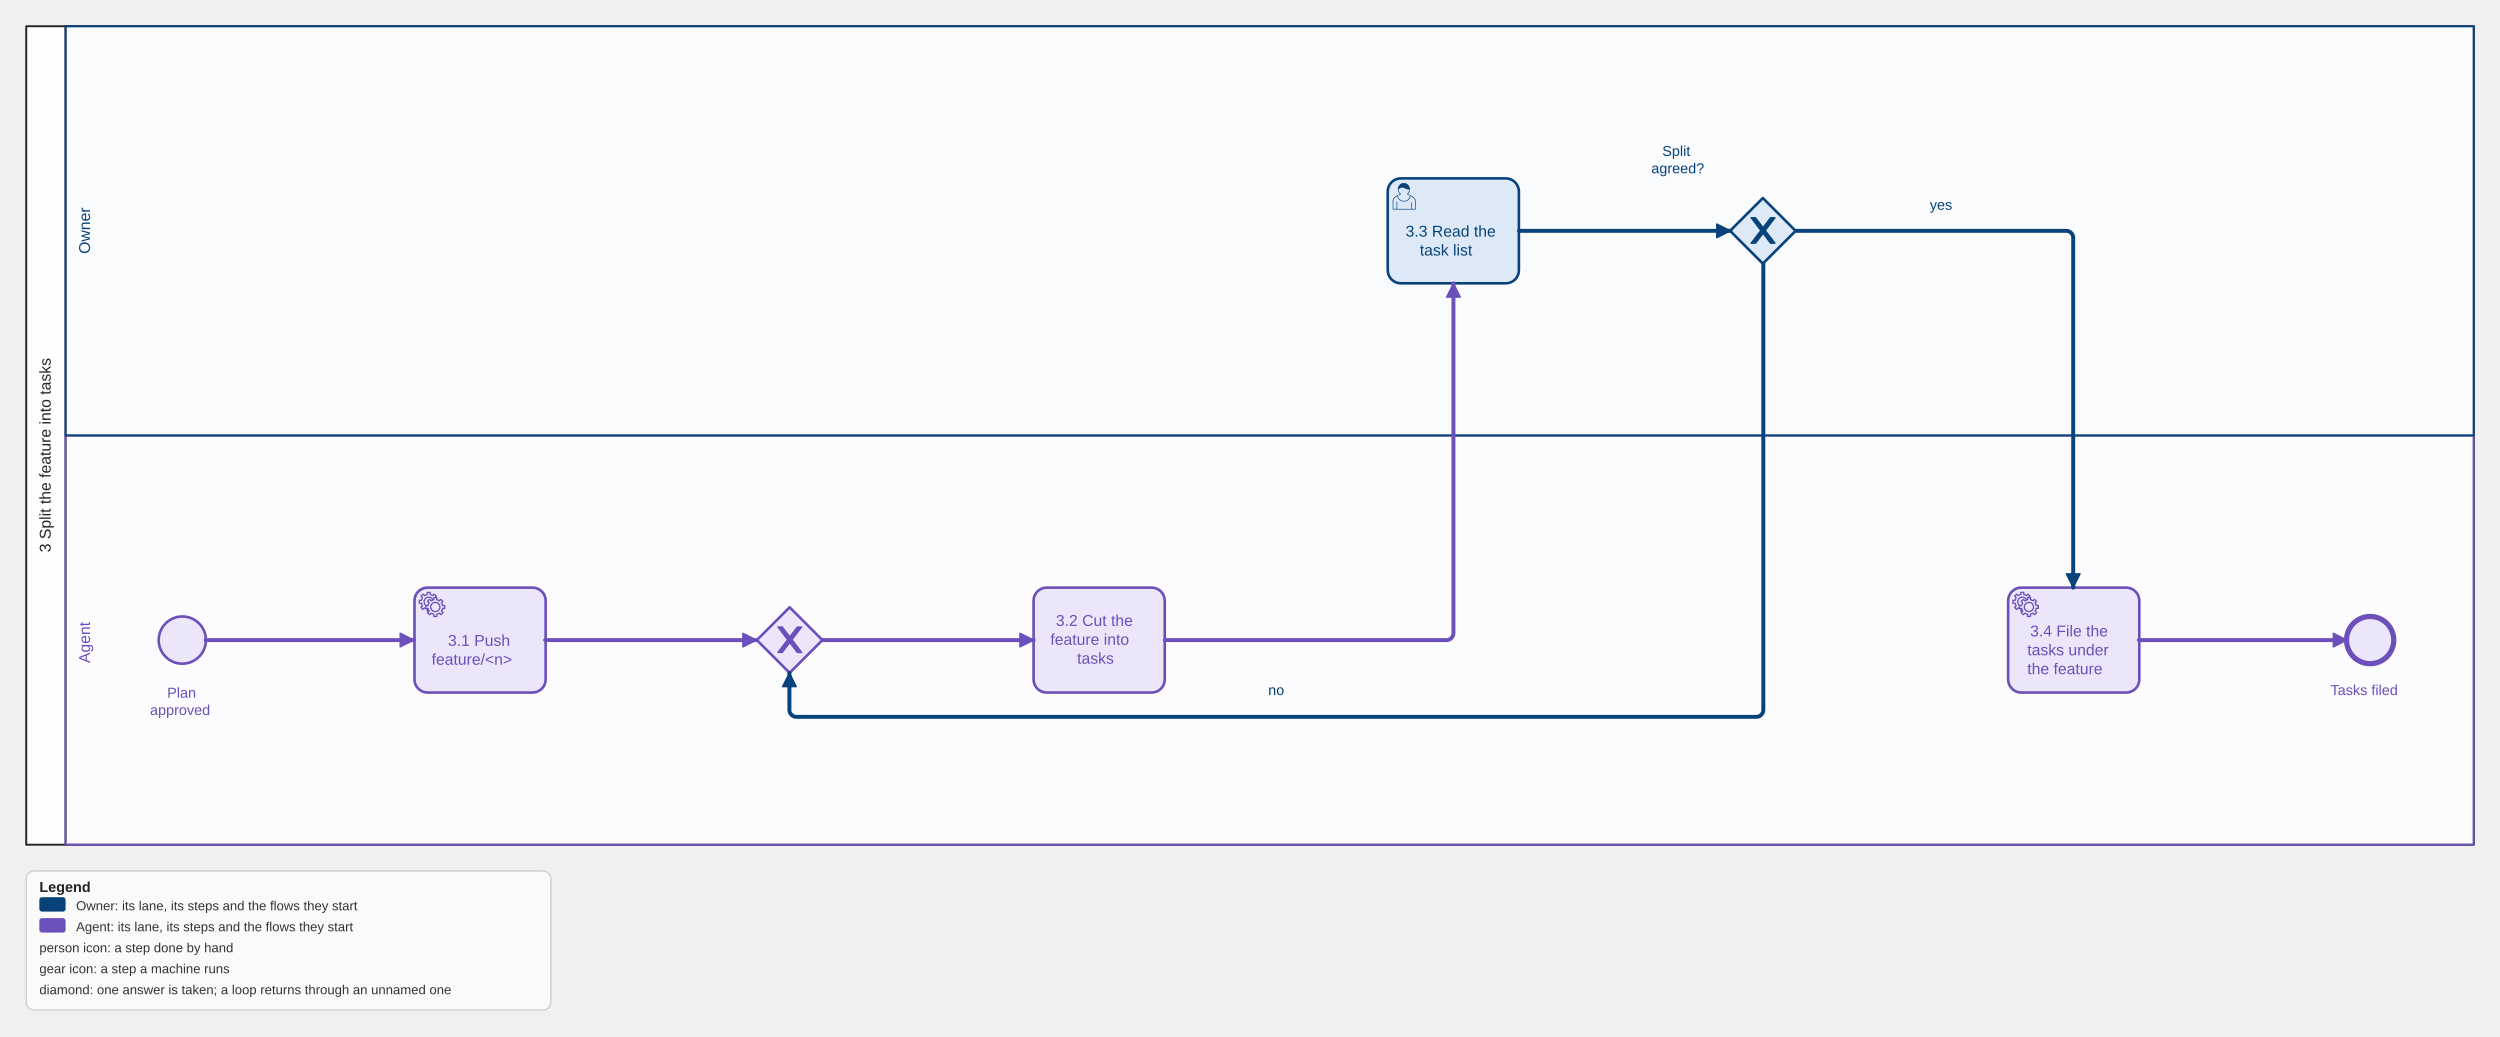
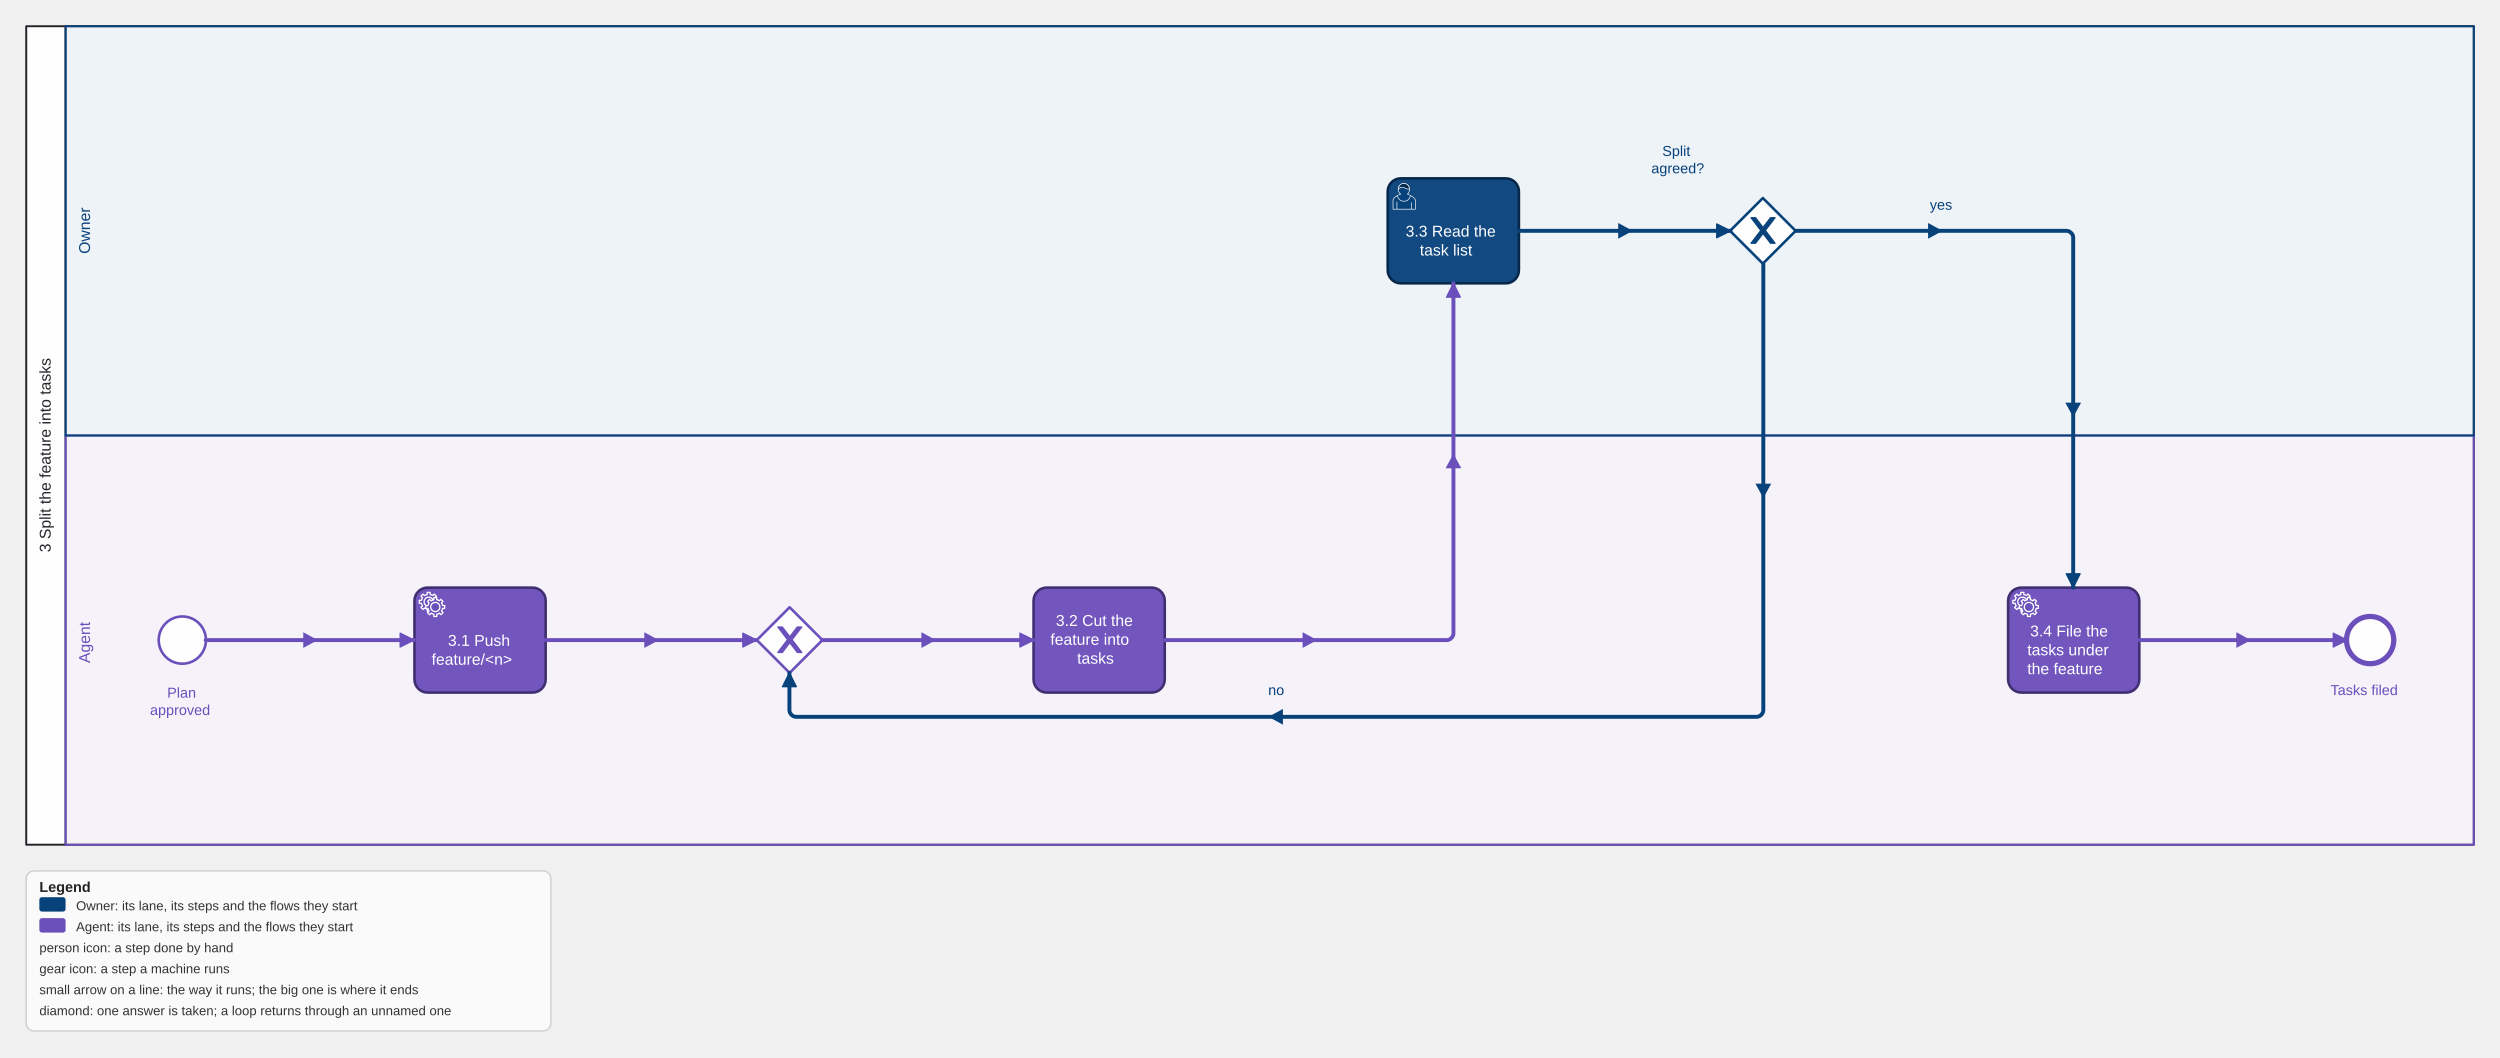
- <svg xmlns="http://www.w3.org/2000/svg" width="1906" height="790" viewBox="60 60 1906 790" version="1.1">
+ <svg xmlns="http://www.w3.org/2000/svg" width="1906" height="806" viewBox="60 60 1906 806" version="1.1">
  <g class="djs-group">
    <g class="djs-element djs-shape" data-element-id="split_pool" transform="translate(80,80)" style="display: block;">
      <g class="djs-visual">
        <rect x="0" y="0" width="1866" height="624" rx="0" ry="0" style="stroke-linecap: round; stroke-linejoin: round; stroke: rgb(34, 36, 42); stroke-width: 1.5px; fill: white; fill-opacity: 0.95;" />
        <path style="fill: none; stroke-linecap: round; stroke-linejoin: round; stroke: rgb(34, 36, 42); stroke-width: 1.5px;" d="M30,0L30,624" />
        <text style="font-family: Arial, sans-serif; font-size: 12px; font-weight: normal; fill: rgb(34, 36, 42);" lineHeight="1.2" class="djs-label" transform="translate(0,624) rotate(270,0,0) scale(1,1)">
          <tspan x="222.96" y="18.6">3 Split the feature into tasks</tspan>
        </text>
      </g>
      <rect style="fill: none; stroke-opacity: 0; stroke: white; stroke-width: 15px;" class="djs-hit djs-hit-all" x="0" y="0" width="1866" height="624" />
    </g>
    <g class="djs-children">
      <g class="djs-group">
        <g class="djs-element djs-shape" data-element-id="lane_1" transform="translate(110,392)" style="display: block;">
          <g class="djs-visual">
-             <rect x="0" y="0" width="1836" height="312" rx="0" ry="0" style="stroke-linecap: round; stroke-linejoin: round; stroke: rgb(107, 79, 187); stroke-width: 1.5px; fill: rgb(248, 246, 253); fill-opacity: 0.25;" />
+             <rect x="0" y="0" width="1836" height="312" rx="0" ry="0" style="stroke-linecap: round; stroke-linejoin: round; stroke: rgb(107, 79, 187); stroke-width: 1.5px; fill: rgb(220, 211, 242); fill-opacity: 0.25;" />
            <text style="font-family: Arial, sans-serif; font-size: 12px; font-weight: normal; fill: rgb(107, 79, 187);" lineHeight="1.2" class="djs-label" transform="translate(0,312) rotate(270,0,0) scale(1,1)">
              <tspan x="138.48" y="18.6">Agent</tspan>
            </text>
          </g>
          <rect style="fill: none; stroke-opacity: 0; stroke: white; stroke-width: 15px;" class="djs-hit djs-hit-all" x="0" y="0" width="1836" height="312" />
        </g>
      </g>
      <g class="djs-group">
        <g class="djs-element djs-shape" data-element-id="lane_0" transform="translate(110,80)" style="display: block;">
          <g class="djs-visual">
-             <rect x="0" y="0" width="1836" height="312" rx="0" ry="0" style="stroke-linecap: round; stroke-linejoin: round; stroke: rgb(8, 66, 123); stroke-width: 1.5px; fill: rgb(243, 247, 252); fill-opacity: 0.25;" />
+             <rect x="0" y="0" width="1836" height="312" rx="0" ry="0" style="stroke-linecap: round; stroke-linejoin: round; stroke: rgb(8, 66, 123); stroke-width: 1.5px; fill: rgb(195, 212, 231); fill-opacity: 0.25;" />
            <text style="font-family: Arial, sans-serif; font-size: 12px; font-weight: normal; fill: rgb(8, 66, 123);" lineHeight="1.2" class="djs-label" transform="translate(0,312) rotate(270,0,0) scale(1,1)">
              <tspan x="138.48" y="18.6">Owner</tspan>
            </text>
          </g>
          <rect style="fill: none; stroke-opacity: 0; stroke: white; stroke-width: 15px;" class="djs-hit djs-hit-all" x="0" y="0" width="1836" height="312" />
        </g>
      </g>
      <g class="djs-group">
        <g class="djs-element djs-shape" data-element-id="approved" transform="translate(181,530)" style="display: block;">
          <g class="djs-visual">
-             <circle cx="18" cy="18" r="18" style="stroke-linecap: round; stroke-linejoin: round; stroke: rgb(107, 79, 187); stroke-width: 2px; fill: rgb(235, 229, 250); fill-opacity: 0.95;" />
+             <circle cx="18" cy="18" r="18" style="stroke-linecap: round; stroke-linejoin: round; stroke: rgb(107, 79, 187); stroke-width: 2px; fill: rgb(255, 255, 255); fill-opacity: 0.95;" />
          </g>
          <rect style="fill: none; stroke-opacity: 0; stroke: white; stroke-width: 15px;" class="djs-hit djs-hit-all" x="0" y="0" width="36" height="36" />
        </g>
      </g>
      <g class="djs-group">
        <g class="djs-element djs-shape" data-element-id="approved_label" transform="translate(169,582)" style="display: block;">
          <g class="djs-visual">
            <text style="font-family: Arial, sans-serif; font-size: 11px; font-weight: normal; fill: rgb(107, 79, 187);" lineHeight="1.2" class="djs-label">
              <tspan x="18.45" y="9.9">Plan </tspan>
              <tspan x="5.36" y="23.1">approved</tspan>
            </text>
          </g>
          <rect style="fill: none; stroke-opacity: 0; stroke: white; stroke-width: 15px;" class="djs-hit djs-hit-all" x="0" y="0" width="60" height="27" />
        </g>
      </g>
      <g class="djs-group">
        <g class="djs-element djs-shape" data-element-id="push" transform="translate(376,508)" style="display: block;">
          <g class="djs-visual">
-             <rect x="0" y="0" width="100" height="80" rx="10" ry="10" style="stroke-linecap: round; stroke-linejoin: round; stroke: rgb(107, 79, 187); stroke-width: 2px; fill: rgb(235, 229, 250); fill-opacity: 0.95;" />
-             <text style="font-family: Arial, sans-serif; font-size: 12px; font-weight: normal; fill: rgb(107, 79, 187);" lineHeight="1.2" class="djs-label" transform="translate(0, 8)">
+             <rect x="0" y="0" width="100" height="80" rx="10" ry="10" style="stroke-linecap: round; stroke-linejoin: round; stroke: rgb(64, 47, 112); stroke-width: 2px; fill: rgb(107, 79, 187); fill-opacity: 0.95;" />
+             <text style="font-family: Arial, sans-serif; font-size: 12px; font-weight: normal; fill: rgb(255, 255, 255);" lineHeight="1.2" class="djs-label" transform="translate(0, 8)">
              <tspan x="25.52" y="36.4">3.1 Push </tspan>
              <tspan x="13.04" y="50.8">feature/&lt;n&gt;</tspan>
            </text>
-             <circle cx="5" cy="5" r="5" style="stroke-linecap: round; stroke-linejoin: round; stroke: none; stroke-width: 2px; fill: rgb(235, 229, 250);" transform="translate(6, 6)" />
-             <path style="fill: rgb(235, 229, 250); stroke-linecap: round; stroke-linejoin: round; stroke: rgb(107, 79, 187); stroke-width: 1px;" d="m 12,18 v -1.713 c 0.352,-0.07 0.704,-0.178 1.048,-0.321 0.344,-0.145 0.666,-0.321 0.966,-0.521 l 1.194,1.18 1.567,-1.577 -1.195,-1.18 c 0.403,-0.614 0.683,-1.299 0.825,-2.018 l 1.622,-0.01 v -2.22 l -1.637,0.01 c -0.073,-0.352 -0.178,-0.7 -0.324,-1.044 -0.145,-0.344 -0.321,-0.664 -0.523,-0.962 l 1.131,-1.136 -1.583,-1.563 -1.13,1.136 c -0.614,-0.401 -1.303,-0.681 -2.023,-0.822 l 0.009,-1.619 h -2.241 l 0.004,1.631 c -0.354,0.074 -0.705,0.18 -1.05,0.324 -0.344,0.144 -0.665,0.321 -0.964,0.52 l -1.17,-1.158 -1.567,1.579 1.168,1.157 c -0.403,0.613 -0.683,1.298 -0.825,2.017 l -1.659,0.003 v 2.222 l 1.672,-0.006 c 0.073,0.351 0.18,0.702 0.324,1.045 0.145,0.344 0.321,0.664 0.523,0.961 l -1.199,1.197 1.584,1.56 1.196,-1.193 c 0.614,0.403 1.303,0.682 2.023,0.823 l 7.19e-4,1.699 h 2.227 z m 0.221,-3.996 c -1.789,0.75 -3.858,-0.093 -4.61,-1.874 -0.752,-1.783 0.091,-3.846 1.88,-4.596 1.788,-0.749 3.857,0.093 4.609,1.874 0.752,1.782 -0.091,3.846 -1.88,4.596 z" />
-             <circle cx="5" cy="5" r="5" style="stroke-linecap: round; stroke-linejoin: round; stroke: none; stroke-width: 2px; fill: rgb(235, 229, 250);" transform="translate(11, 10)" />
-             <path style="fill: rgb(235, 229, 250); stroke-linecap: round; stroke-linejoin: round; stroke: rgb(107, 79, 187); stroke-width: 1px;" d="m 17,22 v -1.713 c 0.352,-0.07 0.704,-0.178 1.048,-0.321 0.344,-0.145 0.666,-0.321 0.966,-0.521 l 1.194,1.18 1.567,-1.577 -1.195,-1.18 c 0.403,-0.614 0.683,-1.299 0.825,-2.018 l 1.622,-0.01 v -2.22 l -1.637,0.01 c -0.073,-0.352 -0.178,-0.7 -0.324,-1.044 -0.145,-0.344 -0.321,-0.664 -0.523,-0.962 l 1.131,-1.136 -1.583,-1.563 -1.13,1.136 c -0.614,-0.401 -1.303,-0.681 -2.023,-0.822 l 0.009,-1.619 h -2.241 l 0.004,1.631 c -0.354,0.074 -0.705,0.18 -1.05,0.324 -0.344,0.144 -0.665,0.321 -0.964,0.52 l -1.17,-1.158 -1.567,1.579 1.168,1.157 c -0.403,0.613 -0.683,1.298 -0.825,2.017 l -1.659,0.003 v 2.222 l 1.672,-0.006 c 0.073,0.351 0.18,0.702 0.324,1.045 0.145,0.344 0.321,0.664 0.523,0.961 l -1.199,1.197 1.584,1.56 1.196,-1.193 c 0.614,0.403 1.303,0.682 2.023,0.823 l 7.19e-4,1.699 h 2.227 z m 0.221,-3.996 c -1.789,0.75 -3.858,-0.093 -4.61,-1.874 -0.752,-1.783 0.091,-3.846 1.88,-4.596 1.788,-0.749 3.857,0.093 4.609,1.874 0.752,1.782 -0.091,3.846 -1.88,4.596 z" />
+             <circle cx="5" cy="5" r="5" style="stroke-linecap: round; stroke-linejoin: round; stroke: none; stroke-width: 2px; fill: rgb(107, 79, 187);" transform="translate(6, 6)" />
+             <path style="fill: rgb(107, 79, 187); stroke-linecap: round; stroke-linejoin: round; stroke: rgb(255, 255, 255); stroke-width: 1px;" d="m 12,18 v -1.713 c 0.352,-0.07 0.704,-0.178 1.048,-0.321 0.344,-0.145 0.666,-0.321 0.966,-0.521 l 1.194,1.18 1.567,-1.577 -1.195,-1.18 c 0.403,-0.614 0.683,-1.299 0.825,-2.018 l 1.622,-0.01 v -2.22 l -1.637,0.01 c -0.073,-0.352 -0.178,-0.7 -0.324,-1.044 -0.145,-0.344 -0.321,-0.664 -0.523,-0.962 l 1.131,-1.136 -1.583,-1.563 -1.13,1.136 c -0.614,-0.401 -1.303,-0.681 -2.023,-0.822 l 0.009,-1.619 h -2.241 l 0.004,1.631 c -0.354,0.074 -0.705,0.18 -1.05,0.324 -0.344,0.144 -0.665,0.321 -0.964,0.52 l -1.17,-1.158 -1.567,1.579 1.168,1.157 c -0.403,0.613 -0.683,1.298 -0.825,2.017 l -1.659,0.003 v 2.222 l 1.672,-0.006 c 0.073,0.351 0.18,0.702 0.324,1.045 0.145,0.344 0.321,0.664 0.523,0.961 l -1.199,1.197 1.584,1.56 1.196,-1.193 c 0.614,0.403 1.303,0.682 2.023,0.823 l 7.19e-4,1.699 h 2.227 z m 0.221,-3.996 c -1.789,0.75 -3.858,-0.093 -4.61,-1.874 -0.752,-1.783 0.091,-3.846 1.88,-4.596 1.788,-0.749 3.857,0.093 4.609,1.874 0.752,1.782 -0.091,3.846 -1.88,4.596 z" />
+             <circle cx="5" cy="5" r="5" style="stroke-linecap: round; stroke-linejoin: round; stroke: none; stroke-width: 2px; fill: rgb(107, 79, 187);" transform="translate(11, 10)" />
+             <path style="fill: rgb(107, 79, 187); stroke-linecap: round; stroke-linejoin: round; stroke: rgb(255, 255, 255); stroke-width: 1px;" d="m 17,22 v -1.713 c 0.352,-0.07 0.704,-0.178 1.048,-0.321 0.344,-0.145 0.666,-0.321 0.966,-0.521 l 1.194,1.18 1.567,-1.577 -1.195,-1.18 c 0.403,-0.614 0.683,-1.299 0.825,-2.018 l 1.622,-0.01 v -2.22 l -1.637,0.01 c -0.073,-0.352 -0.178,-0.7 -0.324,-1.044 -0.145,-0.344 -0.321,-0.664 -0.523,-0.962 l 1.131,-1.136 -1.583,-1.563 -1.13,1.136 c -0.614,-0.401 -1.303,-0.681 -2.023,-0.822 l 0.009,-1.619 h -2.241 l 0.004,1.631 c -0.354,0.074 -0.705,0.18 -1.05,0.324 -0.344,0.144 -0.665,0.321 -0.964,0.52 l -1.17,-1.158 -1.567,1.579 1.168,1.157 c -0.403,0.613 -0.683,1.298 -0.825,2.017 l -1.659,0.003 v 2.222 l 1.672,-0.006 c 0.073,0.351 0.18,0.702 0.324,1.045 0.145,0.344 0.321,0.664 0.523,0.961 l -1.199,1.197 1.584,1.56 1.196,-1.193 c 0.614,0.403 1.303,0.682 2.023,0.823 l 7.19e-4,1.699 h 2.227 z m 0.221,-3.996 c -1.789,0.75 -3.858,-0.093 -4.61,-1.874 -0.752,-1.783 0.091,-3.846 1.88,-4.596 1.788,-0.749 3.857,0.093 4.609,1.874 0.752,1.782 -0.091,3.846 -1.88,4.596 z" />
          </g>
          <rect style="fill: none; stroke-opacity: 0; stroke: white; stroke-width: 15px;" class="djs-hit djs-hit-all" x="0" y="0" width="100" height="80" />
        </g>
      </g>
      <g class="djs-group">
        <g class="djs-element djs-shape" data-element-id="cutJoin" transform="translate(637,523)" style="display: block;">
          <g class="djs-visual">
-             <polygon style="stroke-linecap: round; stroke-linejoin: round; stroke: rgb(107, 79, 187); stroke-width: 2px; fill: rgb(235, 229, 250); fill-opacity: 0.95;" points="25,0 50,25 25,50 0,25" />
+             <polygon style="stroke-linecap: round; stroke-linejoin: round; stroke: rgb(107, 79, 187); stroke-width: 2px; fill: rgb(255, 255, 255); fill-opacity: 0.95;" points="25,0 50,25 25,50 0,25" />
            <path style="fill: rgb(107, 79, 187); stroke-linecap: round; stroke-linejoin: round; stroke: rgb(107, 79, 187); stroke-width: 1px;" d="m 16,15 7.429,9.714 -7.429,9.714 3.429,0 5.714,-7.464 5.714,7.464 3.429,0 -7.429,-9.714 7.429,-9.714 -3.429,0 -5.714,7.464 -5.714,-7.464 -3.429,0 z" />
          </g>
          <rect style="fill: none; stroke-opacity: 0; stroke: white; stroke-width: 15px;" class="djs-hit djs-hit-all" x="0" y="0" width="50" height="50" />
        </g>
      </g>
      <g class="djs-group">
        <g class="djs-element djs-shape" data-element-id="cut" transform="translate(848,508)" style="display: block;">
          <g class="djs-visual">
-             <rect x="0" y="0" width="100" height="80" rx="10" ry="10" style="stroke-linecap: round; stroke-linejoin: round; stroke: rgb(107, 79, 187); stroke-width: 2px; fill: rgb(235, 229, 250); fill-opacity: 0.95;" />
-             <text style="font-family: Arial, sans-serif; font-size: 12px; font-weight: normal; fill: rgb(107, 79, 187);" lineHeight="1.2" class="djs-label">
+             <rect x="0" y="0" width="100" height="80" rx="10" ry="10" style="stroke-linecap: round; stroke-linejoin: round; stroke: rgb(64, 47, 112); stroke-width: 2px; fill: rgb(107, 79, 187); fill-opacity: 0.95;" />
+             <text style="font-family: Arial, sans-serif; font-size: 12px; font-weight: normal; fill: rgb(255, 255, 255);" lineHeight="1.2" class="djs-label">
              <tspan x="17" y="29.2">3.2 Cut the </tspan>
              <tspan x="12.8" y="43.6">feature into </tspan>
              <tspan x="33.2" y="58">tasks</tspan>
            </text>
          </g>
          <rect style="fill: none; stroke-opacity: 0; stroke: white; stroke-width: 15px;" class="djs-hit djs-hit-all" x="0" y="0" width="100" height="80" />
        </g>
      </g>
      <g class="djs-group">
        <g class="djs-element djs-shape" data-element-id="read" transform="translate(1118,196)" style="display: block;">
          <g class="djs-visual">
-             <rect x="0" y="0" width="100" height="80" rx="10" ry="10" style="stroke-linecap: round; stroke-linejoin: round; stroke: rgb(8, 66, 123); stroke-width: 2px; fill: rgb(220, 232, 246); fill-opacity: 0.95;" />
-             <text style="font-family: Arial, sans-serif; font-size: 12px; font-weight: normal; fill: rgb(8, 66, 123);" lineHeight="1.2" class="djs-label" transform="translate(0, 8)">
+             <rect x="0" y="0" width="100" height="80" rx="10" ry="10" style="stroke-linecap: round; stroke-linejoin: round; stroke: rgb(5, 40, 74); stroke-width: 2px; fill: rgb(8, 66, 123); fill-opacity: 0.95;" />
+             <text style="font-family: Arial, sans-serif; font-size: 12px; font-weight: normal; fill: rgb(255, 255, 255);" lineHeight="1.2" class="djs-label" transform="translate(0, 8)">
              <tspan x="13.64" y="36.4">3.3 Read the </tspan>
              <tspan x="24.44" y="50.8">task list</tspan>
            </text>
-             <path style="fill: rgb(220, 232, 246); stroke-linecap: round; stroke-linejoin: round; stroke: rgb(8, 66, 123); stroke-width: 0.5px;" d="m 15,12 c 0.909,-0.845 1.594,-2.049 1.594,-3.385 0,-2.554 -1.805,-4.622 -4.357,-4.622 -2.552,0 -4.288,2.068 -4.288,4.622 0,1.348 0.974,2.562 1.896,3.405 -0.529,0.187 -5.669,2.097 -5.794,4.756 v 6.718 h 17 v -6.718 c 0,-2.298 -5.528,-4.595 -6.051,-4.776 zm -8,6 l 0,5.5 m 11,0 l 0,-5" />
-             <path style="fill: rgb(220, 232, 246); stroke-linecap: round; stroke-linejoin: round; stroke: rgb(8, 66, 123); stroke-width: 0.5px;" d="m 15,12 m 2.162,1.009 c 0,2.447 -2.158,4.431 -4.821,4.431 -2.665,0 -4.822,-1.981 -4.822,-4.431 " />
-             <path style="fill: rgb(8, 66, 123); stroke-linecap: round; stroke-linejoin: round; stroke: rgb(8, 66, 123); stroke-width: 0.5px;" d="m 15,12 m -6.9,-3.80 c 0,0 2.251,-2.358 4.274,-1.177 2.024,1.181 4.221,1.537 4.124,0.965 -0.098,-0.57 -0.117,-3.791 -4.191,-4.136 -3.575,0.001 -4.208,3.367 -4.207,4.348 z" />
+             <path style="fill: rgb(8, 66, 123); stroke-linecap: round; stroke-linejoin: round; stroke: rgb(255, 255, 255); stroke-width: 0.5px;" d="m 15,12 c 0.909,-0.845 1.594,-2.049 1.594,-3.385 0,-2.554 -1.805,-4.622 -4.357,-4.622 -2.552,0 -4.288,2.068 -4.288,4.622 0,1.348 0.974,2.562 1.896,3.405 -0.529,0.187 -5.669,2.097 -5.794,4.756 v 6.718 h 17 v -6.718 c 0,-2.298 -5.528,-4.595 -6.051,-4.776 zm -8,6 l 0,5.5 m 11,0 l 0,-5" />
+             <path style="fill: rgb(8, 66, 123); stroke-linecap: round; stroke-linejoin: round; stroke: rgb(255, 255, 255); stroke-width: 0.5px;" d="m 15,12 m 2.162,1.009 c 0,2.447 -2.158,4.431 -4.821,4.431 -2.665,0 -4.822,-1.981 -4.822,-4.431 " />
+             <path style="fill: rgb(5, 40, 74); stroke-linecap: round; stroke-linejoin: round; stroke: rgb(255, 255, 255); stroke-width: 0.5px;" d="m 15,12 m -6.9,-3.80 c 0,0 2.251,-2.358 4.274,-1.177 2.024,1.181 4.221,1.537 4.124,0.965 -0.098,-0.57 -0.117,-3.791 -4.191,-4.136 -3.575,0.001 -4.208,3.367 -4.207,4.348 z" />
          </g>
          <rect style="fill: none; stroke-opacity: 0; stroke: white; stroke-width: 15px;" class="djs-hit djs-hit-all" x="0" y="0" width="100" height="80" />
        </g>
      </g>
      <g class="djs-group">
        <g class="djs-element djs-shape" data-element-id="agreed" transform="translate(1379,211)" style="display: block;">
          <g class="djs-visual">
-             <polygon style="stroke-linecap: round; stroke-linejoin: round; stroke: rgb(8, 66, 123); stroke-width: 2px; fill: rgb(220, 232, 246); fill-opacity: 0.95;" points="25,0 50,25 25,50 0,25" />
+             <polygon style="stroke-linecap: round; stroke-linejoin: round; stroke: rgb(8, 66, 123); stroke-width: 2px; fill: rgb(255, 255, 255); fill-opacity: 0.95;" points="25,0 50,25 25,50 0,25" />
            <path style="fill: rgb(8, 66, 123); stroke-linecap: round; stroke-linejoin: round; stroke: rgb(8, 66, 123); stroke-width: 1px;" d="m 16,15 7.429,9.714 -7.429,9.714 3.429,0 5.714,-7.464 5.714,7.464 3.429,0 -7.429,-9.714 7.429,-9.714 -3.429,0 -5.714,7.464 -5.714,-7.464 -3.429,0 z" />
          </g>
          <rect style="fill: none; stroke-opacity: 0; stroke: white; stroke-width: 15px;" class="djs-hit djs-hit-all" x="0" y="0" width="50" height="50" />
        </g>
      </g>
      <g class="djs-group">
        <g class="djs-element djs-shape" data-element-id="agreed_label" transform="translate(1314,169)" style="display: block;">
          <g class="djs-visual">
            <text style="font-family: Arial, sans-serif; font-size: 11px; font-weight: normal; fill: rgb(8, 66, 123);" lineHeight="1.2" class="djs-label">
              <tspan x="13.3" y="9.9">Split </tspan>
              <tspan x="4.94" y="23.1">agreed?</tspan>
            </text>
          </g>
          <rect style="fill: none; stroke-opacity: 0; stroke: white; stroke-width: 15px;" class="djs-hit djs-hit-all" x="0" y="0" width="53" height="27" />
        </g>
      </g>
      <g class="djs-group">
        <g class="djs-element djs-shape" data-element-id="file" transform="translate(1591,508)" style="display: block;">
          <g class="djs-visual">
-             <rect x="0" y="0" width="100" height="80" rx="10" ry="10" style="stroke-linecap: round; stroke-linejoin: round; stroke: rgb(107, 79, 187); stroke-width: 2px; fill: rgb(235, 229, 250); fill-opacity: 0.95;" />
-             <text style="font-family: Arial, sans-serif; font-size: 12px; font-weight: normal; fill: rgb(107, 79, 187);" lineHeight="1.2" class="djs-label" transform="translate(0, 8)">
+             <rect x="0" y="0" width="100" height="80" rx="10" ry="10" style="stroke-linecap: round; stroke-linejoin: round; stroke: rgb(64, 47, 112); stroke-width: 2px; fill: rgb(107, 79, 187); fill-opacity: 0.95;" />
+             <text style="font-family: Arial, sans-serif; font-size: 12px; font-weight: normal; fill: rgb(255, 255, 255);" lineHeight="1.2" class="djs-label" transform="translate(0, 8)">
              <tspan x="16.76" y="29.2">3.4 File the </tspan>
              <tspan x="14.6" y="43.6">tasks under </tspan>
              <tspan x="14.6" y="58">the feature</tspan>
            </text>
-             <circle cx="5" cy="5" r="5" style="stroke-linecap: round; stroke-linejoin: round; stroke: none; stroke-width: 2px; fill: rgb(235, 229, 250);" transform="translate(6, 6)" />
-             <path style="fill: rgb(235, 229, 250); stroke-linecap: round; stroke-linejoin: round; stroke: rgb(107, 79, 187); stroke-width: 1px;" d="m 12,18 v -1.713 c 0.352,-0.07 0.704,-0.178 1.048,-0.321 0.344,-0.145 0.666,-0.321 0.966,-0.521 l 1.194,1.18 1.567,-1.577 -1.195,-1.18 c 0.403,-0.614 0.683,-1.299 0.825,-2.018 l 1.622,-0.01 v -2.22 l -1.637,0.01 c -0.073,-0.352 -0.178,-0.7 -0.324,-1.044 -0.145,-0.344 -0.321,-0.664 -0.523,-0.962 l 1.131,-1.136 -1.583,-1.563 -1.13,1.136 c -0.614,-0.401 -1.303,-0.681 -2.023,-0.822 l 0.009,-1.619 h -2.241 l 0.004,1.631 c -0.354,0.074 -0.705,0.18 -1.05,0.324 -0.344,0.144 -0.665,0.321 -0.964,0.52 l -1.17,-1.158 -1.567,1.579 1.168,1.157 c -0.403,0.613 -0.683,1.298 -0.825,2.017 l -1.659,0.003 v 2.222 l 1.672,-0.006 c 0.073,0.351 0.18,0.702 0.324,1.045 0.145,0.344 0.321,0.664 0.523,0.961 l -1.199,1.197 1.584,1.56 1.196,-1.193 c 0.614,0.403 1.303,0.682 2.023,0.823 l 7.19e-4,1.699 h 2.227 z m 0.221,-3.996 c -1.789,0.75 -3.858,-0.093 -4.61,-1.874 -0.752,-1.783 0.091,-3.846 1.88,-4.596 1.788,-0.749 3.857,0.093 4.609,1.874 0.752,1.782 -0.091,3.846 -1.88,4.596 z" />
-             <circle cx="5" cy="5" r="5" style="stroke-linecap: round; stroke-linejoin: round; stroke: none; stroke-width: 2px; fill: rgb(235, 229, 250);" transform="translate(11, 10)" />
-             <path style="fill: rgb(235, 229, 250); stroke-linecap: round; stroke-linejoin: round; stroke: rgb(107, 79, 187); stroke-width: 1px;" d="m 17,22 v -1.713 c 0.352,-0.07 0.704,-0.178 1.048,-0.321 0.344,-0.145 0.666,-0.321 0.966,-0.521 l 1.194,1.18 1.567,-1.577 -1.195,-1.18 c 0.403,-0.614 0.683,-1.299 0.825,-2.018 l 1.622,-0.01 v -2.22 l -1.637,0.01 c -0.073,-0.352 -0.178,-0.7 -0.324,-1.044 -0.145,-0.344 -0.321,-0.664 -0.523,-0.962 l 1.131,-1.136 -1.583,-1.563 -1.13,1.136 c -0.614,-0.401 -1.303,-0.681 -2.023,-0.822 l 0.009,-1.619 h -2.241 l 0.004,1.631 c -0.354,0.074 -0.705,0.18 -1.05,0.324 -0.344,0.144 -0.665,0.321 -0.964,0.52 l -1.17,-1.158 -1.567,1.579 1.168,1.157 c -0.403,0.613 -0.683,1.298 -0.825,2.017 l -1.659,0.003 v 2.222 l 1.672,-0.006 c 0.073,0.351 0.18,0.702 0.324,1.045 0.145,0.344 0.321,0.664 0.523,0.961 l -1.199,1.197 1.584,1.56 1.196,-1.193 c 0.614,0.403 1.303,0.682 2.023,0.823 l 7.19e-4,1.699 h 2.227 z m 0.221,-3.996 c -1.789,0.75 -3.858,-0.093 -4.61,-1.874 -0.752,-1.783 0.091,-3.846 1.88,-4.596 1.788,-0.749 3.857,0.093 4.609,1.874 0.752,1.782 -0.091,3.846 -1.88,4.596 z" />
+             <circle cx="5" cy="5" r="5" style="stroke-linecap: round; stroke-linejoin: round; stroke: none; stroke-width: 2px; fill: rgb(107, 79, 187);" transform="translate(6, 6)" />
+             <path style="fill: rgb(107, 79, 187); stroke-linecap: round; stroke-linejoin: round; stroke: rgb(255, 255, 255); stroke-width: 1px;" d="m 12,18 v -1.713 c 0.352,-0.07 0.704,-0.178 1.048,-0.321 0.344,-0.145 0.666,-0.321 0.966,-0.521 l 1.194,1.18 1.567,-1.577 -1.195,-1.18 c 0.403,-0.614 0.683,-1.299 0.825,-2.018 l 1.622,-0.01 v -2.22 l -1.637,0.01 c -0.073,-0.352 -0.178,-0.7 -0.324,-1.044 -0.145,-0.344 -0.321,-0.664 -0.523,-0.962 l 1.131,-1.136 -1.583,-1.563 -1.13,1.136 c -0.614,-0.401 -1.303,-0.681 -2.023,-0.822 l 0.009,-1.619 h -2.241 l 0.004,1.631 c -0.354,0.074 -0.705,0.18 -1.05,0.324 -0.344,0.144 -0.665,0.321 -0.964,0.52 l -1.17,-1.158 -1.567,1.579 1.168,1.157 c -0.403,0.613 -0.683,1.298 -0.825,2.017 l -1.659,0.003 v 2.222 l 1.672,-0.006 c 0.073,0.351 0.18,0.702 0.324,1.045 0.145,0.344 0.321,0.664 0.523,0.961 l -1.199,1.197 1.584,1.56 1.196,-1.193 c 0.614,0.403 1.303,0.682 2.023,0.823 l 7.19e-4,1.699 h 2.227 z m 0.221,-3.996 c -1.789,0.75 -3.858,-0.093 -4.61,-1.874 -0.752,-1.783 0.091,-3.846 1.88,-4.596 1.788,-0.749 3.857,0.093 4.609,1.874 0.752,1.782 -0.091,3.846 -1.88,4.596 z" />
+             <circle cx="5" cy="5" r="5" style="stroke-linecap: round; stroke-linejoin: round; stroke: none; stroke-width: 2px; fill: rgb(107, 79, 187);" transform="translate(11, 10)" />
+             <path style="fill: rgb(107, 79, 187); stroke-linecap: round; stroke-linejoin: round; stroke: rgb(255, 255, 255); stroke-width: 1px;" d="m 17,22 v -1.713 c 0.352,-0.07 0.704,-0.178 1.048,-0.321 0.344,-0.145 0.666,-0.321 0.966,-0.521 l 1.194,1.18 1.567,-1.577 -1.195,-1.18 c 0.403,-0.614 0.683,-1.299 0.825,-2.018 l 1.622,-0.01 v -2.22 l -1.637,0.01 c -0.073,-0.352 -0.178,-0.7 -0.324,-1.044 -0.145,-0.344 -0.321,-0.664 -0.523,-0.962 l 1.131,-1.136 -1.583,-1.563 -1.13,1.136 c -0.614,-0.401 -1.303,-0.681 -2.023,-0.822 l 0.009,-1.619 h -2.241 l 0.004,1.631 c -0.354,0.074 -0.705,0.18 -1.05,0.324 -0.344,0.144 -0.665,0.321 -0.964,0.52 l -1.17,-1.158 -1.567,1.579 1.168,1.157 c -0.403,0.613 -0.683,1.298 -0.825,2.017 l -1.659,0.003 v 2.222 l 1.672,-0.006 c 0.073,0.351 0.18,0.702 0.324,1.045 0.145,0.344 0.321,0.664 0.523,0.961 l -1.199,1.197 1.584,1.56 1.196,-1.193 c 0.614,0.403 1.303,0.682 2.023,0.823 l 7.19e-4,1.699 h 2.227 z m 0.221,-3.996 c -1.789,0.75 -3.858,-0.093 -4.61,-1.874 -0.752,-1.783 0.091,-3.846 1.88,-4.596 1.788,-0.749 3.857,0.093 4.609,1.874 0.752,1.782 -0.091,3.846 -1.88,4.596 z" />
          </g>
          <rect style="fill: none; stroke-opacity: 0; stroke: white; stroke-width: 15px;" class="djs-hit djs-hit-all" x="0" y="0" width="100" height="80" />
        </g>
      </g>
      <g class="djs-group">
        <g class="djs-element djs-shape" data-element-id="filed" transform="translate(1849,530)" style="display: block;">
          <g class="djs-visual">
-             <circle cx="18" cy="18" r="18" style="stroke-linecap: round; stroke-linejoin: round; stroke: rgb(107, 79, 187); stroke-width: 4px; fill: rgb(235, 229, 250); fill-opacity: 0.95;" />
+             <circle cx="18" cy="18" r="18" style="stroke-linecap: round; stroke-linejoin: round; stroke: rgb(107, 79, 187); stroke-width: 4px; fill: rgb(255, 255, 255); fill-opacity: 0.95;" />
          </g>
          <rect style="fill: none; stroke-opacity: 0; stroke: white; stroke-width: 15px;" class="djs-hit djs-hit-all" x="0" y="0" width="36" height="36" />
        </g>
      </g>
      <g class="djs-group">
        <g class="djs-element djs-shape" data-element-id="filed_label" transform="translate(1827,580)" style="display: block;">
          <g class="djs-visual">
            <text style="font-family: Arial, sans-serif; font-size: 11px; font-weight: normal; fill: rgb(107, 79, 187);" lineHeight="1.2" class="djs-label">
              <tspan x="9.75" y="9.9">Tasks filed</tspan>
            </text>
          </g>
          <rect style="fill: none; stroke-opacity: 0; stroke: white; stroke-width: 15px;" class="djs-hit djs-hit-all" x="0" y="0" width="80" height="14" />
        </g>
      </g>
      <g class="djs-group">
        <g class="djs-element djs-connection" data-element-id="f_approved_push" style="display: block;">
          <g class="djs-visual">
            <defs>
-               <marker id="marker-7ndqd5u4oyuw9xjvg2dq6kvnh" viewBox="0 0 20 20" refX="11" refY="10" markerWidth="7" markerHeight="7" orient="auto">
-                 <path d="M 1 5 L 11 10 L 1 15 Z" style="stroke-linecap: round; stroke-linejoin: round; stroke: rgb(107, 79, 187); stroke-width: 1px; fill: rgb(107, 79, 187);" />
-               </marker>
-             </defs>
-             <path style="fill: none; stroke-linecap: round; stroke-linejoin: round; stroke: rgb(107, 79, 187); stroke-width: 3px; marker-end: url('#marker-7ndqd5u4oyuw9xjvg2dq6kvnh');" data-corner-radius="5" d="M216.8,548L375.6,548" />
+               <marker id="marker-0qo9g7a6wu26svaod8rze6rdg" viewBox="0 0 20 20" refX="11" refY="10" markerWidth="7" markerHeight="7" orient="auto">
+                 <path d="M 1 5 L 11 10 L 1 15 Z" style="stroke-linecap: round; stroke-linejoin: round; stroke: rgb(107, 79, 187); stroke-width: 1px; fill: rgb(107, 79, 187);" />
+               </marker>
+             </defs>
+             <path style="fill: none; stroke-linecap: round; stroke-linejoin: round; stroke: rgb(107, 79, 187); stroke-width: 3px; marker-end: url('#marker-0qo9g7a6wu26svaod8rze6rdg');" data-corner-radius="5" d="M216.8,548L375.6,548" />
          </g>
          <path d="M216.8,548L375.6,548" style="fill: none; stroke-opacity: 0; stroke: white; stroke-width: 15px;" class="djs-hit djs-hit-stroke" />
        </g>
      </g>
      <g class="djs-group">
        <g class="djs-element djs-connection" data-element-id="f_push_cutJoin" style="display: block;">
          <g class="djs-visual">
            <defs>
-               <marker id="marker-2hfos1hhz29dfr5cyb7gfpp19" viewBox="0 0 20 20" refX="11" refY="10" markerWidth="7" markerHeight="7" orient="auto">
-                 <path d="M 1 5 L 11 10 L 1 15 Z" style="stroke-linecap: round; stroke-linejoin: round; stroke: rgb(107, 79, 187); stroke-width: 1px; fill: rgb(107, 79, 187);" />
-               </marker>
-             </defs>
-             <path style="fill: none; stroke-linecap: round; stroke-linejoin: round; stroke: rgb(107, 79, 187); stroke-width: 3px; marker-end: url('#marker-2hfos1hhz29dfr5cyb7gfpp19');" data-corner-radius="5" d="M475.6,548L636.85,548" />
+               <marker id="marker-cpeiyt7xl6j8uktpbe1s3wtye" viewBox="0 0 20 20" refX="11" refY="10" markerWidth="7" markerHeight="7" orient="auto">
+                 <path d="M 1 5 L 11 10 L 1 15 Z" style="stroke-linecap: round; stroke-linejoin: round; stroke: rgb(107, 79, 187); stroke-width: 1px; fill: rgb(107, 79, 187);" />
+               </marker>
+             </defs>
+             <path style="fill: none; stroke-linecap: round; stroke-linejoin: round; stroke: rgb(107, 79, 187); stroke-width: 3px; marker-end: url('#marker-cpeiyt7xl6j8uktpbe1s3wtye');" data-corner-radius="5" d="M475.6,548L636.85,548" />
          </g>
          <path d="M475.6,548L636.85,548" style="fill: none; stroke-opacity: 0; stroke: white; stroke-width: 15px;" class="djs-hit djs-hit-stroke" />
        </g>
      </g>
      <g class="djs-group">
        <g class="djs-element djs-connection" data-element-id="f_cutJoin_cut" style="display: block;">
          <g class="djs-visual">
            <defs>
-               <marker id="marker-04xc0baqabr3g9o7oqo4t3jfx" viewBox="0 0 20 20" refX="11" refY="10" markerWidth="7" markerHeight="7" orient="auto">
-                 <path d="M 1 5 L 11 10 L 1 15 Z" style="stroke-linecap: round; stroke-linejoin: round; stroke: rgb(107, 79, 187); stroke-width: 1px; fill: rgb(107, 79, 187);" />
-               </marker>
-             </defs>
-             <path style="fill: none; stroke-linecap: round; stroke-linejoin: round; stroke: rgb(107, 79, 187); stroke-width: 3px; marker-end: url('#marker-04xc0baqabr3g9o7oqo4t3jfx');" data-corner-radius="5" d="M686.85,548L848.1,548" />
+               <marker id="marker-8kfowca1khyn7awgqk8jqcf9k" viewBox="0 0 20 20" refX="11" refY="10" markerWidth="7" markerHeight="7" orient="auto">
+                 <path d="M 1 5 L 11 10 L 1 15 Z" style="stroke-linecap: round; stroke-linejoin: round; stroke: rgb(107, 79, 187); stroke-width: 1px; fill: rgb(107, 79, 187);" />
+               </marker>
+             </defs>
+             <path style="fill: none; stroke-linecap: round; stroke-linejoin: round; stroke: rgb(107, 79, 187); stroke-width: 3px; marker-end: url('#marker-8kfowca1khyn7awgqk8jqcf9k');" data-corner-radius="5" d="M686.85,548L848.1,548" />
          </g>
          <path d="M686.85,548L848.1,548" style="fill: none; stroke-opacity: 0; stroke: white; stroke-width: 15px;" class="djs-hit djs-hit-stroke" />
        </g>
      </g>
      <g class="djs-group">
        <g class="djs-element djs-connection" data-element-id="f_cut_read" style="display: block;">
          <g class="djs-visual">
            <defs>
-               <marker id="marker-2js5ogs1nwidpdkc4ai8jmjxu" viewBox="0 0 20 20" refX="11" refY="10" markerWidth="7" markerHeight="7" orient="auto">
-                 <path d="M 1 5 L 11 10 L 1 15 Z" style="stroke-linecap: round; stroke-linejoin: round; stroke: rgb(107, 79, 187); stroke-width: 1px; fill: rgb(107, 79, 187);" />
-               </marker>
-             </defs>
-             <path style="fill: none; stroke-linecap: round; stroke-linejoin: round; stroke: rgb(107, 79, 187); stroke-width: 3px; marker-end: url('#marker-2js5ogs1nwidpdkc4ai8jmjxu');" data-corner-radius="5" d="M948.1,548L1163.1,548C1165.6,548,1168.1,545.5,1168.1,543L1168.1,276" />
+               <marker id="marker-0em5bkcqj72kcsr2m8p8evyk2" viewBox="0 0 20 20" refX="11" refY="10" markerWidth="7" markerHeight="7" orient="auto">
+                 <path d="M 1 5 L 11 10 L 1 15 Z" style="stroke-linecap: round; stroke-linejoin: round; stroke: rgb(107, 79, 187); stroke-width: 1px; fill: rgb(107, 79, 187);" />
+               </marker>
+             </defs>
+             <path style="fill: none; stroke-linecap: round; stroke-linejoin: round; stroke: rgb(107, 79, 187); stroke-width: 3px; marker-end: url('#marker-0em5bkcqj72kcsr2m8p8evyk2');" data-corner-radius="5" d="M948.1,548L1163.1,548C1165.6,548,1168.1,545.5,1168.1,543L1168.1,276" />
          </g>
          <path d="M948.1,548L1168.1,548L1168.1,276" style="fill: none; stroke-opacity: 0; stroke: white; stroke-width: 15px;" class="djs-hit djs-hit-stroke" />
        </g>
      </g>
      <g class="djs-group">
        <g class="djs-element djs-connection" data-element-id="f_read_agreed" style="display: block;">
          <g class="djs-visual">
            <defs>
-               <marker id="marker-6u8ay7qdnfiavq7w5w26zv2wz" viewBox="0 0 20 20" refX="11" refY="10" markerWidth="7" markerHeight="7" orient="auto">
+               <marker id="marker-dfnh2yfgdsaf8el4efd2gnc2r" viewBox="0 0 20 20" refX="11" refY="10" markerWidth="7" markerHeight="7" orient="auto">
                <path d="M 1 5 L 11 10 L 1 15 Z" style="stroke-linecap: round; stroke-linejoin: round; stroke: rgb(8, 66, 123); stroke-width: 1px; fill: rgb(8, 66, 123);" />
              </marker>
            </defs>
-             <path style="fill: none; stroke-linecap: round; stroke-linejoin: round; stroke: rgb(8, 66, 123); stroke-width: 3px; marker-end: url('#marker-6u8ay7qdnfiavq7w5w26zv2wz');" data-corner-radius="5" d="M1218.1,236L1379.35,236" />
+             <path style="fill: none; stroke-linecap: round; stroke-linejoin: round; stroke: rgb(8, 66, 123); stroke-width: 3px; marker-end: url('#marker-dfnh2yfgdsaf8el4efd2gnc2r');" data-corner-radius="5" d="M1218.1,236L1379.35,236" />
          </g>
          <path d="M1218.1,236L1379.35,236" style="fill: none; stroke-opacity: 0; stroke: white; stroke-width: 15px;" class="djs-hit djs-hit-stroke" />
        </g>
      </g>
      <g class="djs-group">
        <g class="djs-element djs-connection" data-element-id="f_agreed_file" style="display: block;">
          <g class="djs-visual">
            <defs>
-               <marker id="marker-cebec6qrcj4kl69pp21i5lfso" viewBox="0 0 20 20" refX="11" refY="10" markerWidth="7" markerHeight="7" orient="auto">
+               <marker id="marker-5x7mnime1tv4qo1zemnxj48rd" viewBox="0 0 20 20" refX="11" refY="10" markerWidth="7" markerHeight="7" orient="auto">
                <path d="M 1 5 L 11 10 L 1 15 Z" style="stroke-linecap: round; stroke-linejoin: round; stroke: rgb(8, 66, 123); stroke-width: 1px; fill: rgb(8, 66, 123);" />
              </marker>
            </defs>
-             <path style="fill: none; stroke-linecap: round; stroke-linejoin: round; stroke: rgb(8, 66, 123); stroke-width: 3px; marker-end: url('#marker-cebec6qrcj4kl69pp21i5lfso');" data-corner-radius="5" d="M1429.35,236L1635.6,236C1638.1,236,1640.6,238.5,1640.6,241L1640.6,508" />
+             <path style="fill: none; stroke-linecap: round; stroke-linejoin: round; stroke: rgb(8, 66, 123); stroke-width: 3px; marker-end: url('#marker-5x7mnime1tv4qo1zemnxj48rd');" data-corner-radius="5" d="M1429.35,236L1635.6,236C1638.1,236,1640.6,238.5,1640.6,241L1640.6,508" />
          </g>
          <path d="M1429.35,236L1640.6,236L1640.6,508" style="fill: none; stroke-opacity: 0; stroke: white; stroke-width: 15px;" class="djs-hit djs-hit-stroke" />
        </g>
      </g>
      <g class="djs-group">
        <g class="djs-element djs-shape" data-element-id="f_agreed_file_label" transform="translate(1528,210)" style="display: block;">
          <g class="djs-visual">
            <text style="font-family: Arial, sans-serif; font-size: 11px; font-weight: normal; fill: rgb(8, 66, 123);" lineHeight="1.2" class="djs-label">
              <tspan x="3.26" y="9.9">yes</tspan>
            </text>
          </g>
          <rect style="fill: none; stroke-opacity: 0; stroke: white; stroke-width: 15px;" class="djs-hit djs-hit-all" x="0" y="0" width="25" height="14" />
        </g>
      </g>
      <g class="djs-group">
        <g class="djs-element djs-connection" data-element-id="f_agreed_cutJoin" style="display: block;">
          <g class="djs-visual">
            <defs>
-               <marker id="marker-exw0pobtykw1jf0bszacq2t1u" viewBox="0 0 20 20" refX="11" refY="10" markerWidth="7" markerHeight="7" orient="auto">
+               <marker id="marker-43yjq17ugibtrkuk6mte5wa3i" viewBox="0 0 20 20" refX="11" refY="10" markerWidth="7" markerHeight="7" orient="auto">
                <path d="M 1 5 L 11 10 L 1 15 Z" style="stroke-linecap: round; stroke-linejoin: round; stroke: rgb(8, 66, 123); stroke-width: 1px; fill: rgb(8, 66, 123);" />
              </marker>
            </defs>
-             <path style="fill: none; stroke-linecap: round; stroke-linejoin: round; stroke: rgb(8, 66, 123); stroke-width: 3px; marker-end: url('#marker-exw0pobtykw1jf0bszacq2t1u');" data-corner-radius="5" d="M1404.35,261L1404.35,601.5C1404.35,604,1401.85,606.5,1399.35,606.5L666.85,606.5C664.35,606.5,661.85,604,661.85,601.5L661.85,573" />
+             <path style="fill: none; stroke-linecap: round; stroke-linejoin: round; stroke: rgb(8, 66, 123); stroke-width: 3px; marker-end: url('#marker-43yjq17ugibtrkuk6mte5wa3i');" data-corner-radius="5" d="M1404.35,261L1404.35,601.5C1404.35,604,1401.85,606.5,1399.35,606.5L666.85,606.5C664.35,606.5,661.85,604,661.85,601.5L661.85,573" />
          </g>
          <path d="M1404.35,261L1404.35,606.5L661.85,606.5L661.85,573" style="fill: none; stroke-opacity: 0; stroke: white; stroke-width: 15px;" class="djs-hit djs-hit-stroke" />
        </g>
      </g>
      <g class="djs-group">
        <g class="djs-element djs-shape" data-element-id="f_agreed_cutJoin_label" transform="translate(1024,580)" style="display: block;">
          <g class="djs-visual">
            <text style="font-family: Arial, sans-serif; font-size: 11px; font-weight: normal; fill: rgb(8, 66, 123);" lineHeight="1.2" class="djs-label">
              <tspan x="2.84" y="9.9">no</tspan>
            </text>
          </g>
          <rect style="fill: none; stroke-opacity: 0; stroke: white; stroke-width: 15px;" class="djs-hit djs-hit-all" x="0" y="0" width="18" height="14" />
        </g>
      </g>
      <g class="djs-group">
        <g class="djs-element djs-connection" data-element-id="f_file_filed" style="display: block;">
          <g class="djs-visual">
            <defs>
-               <marker id="marker-9xtt2x7zhh8z4hvdzhu4v6mts" viewBox="0 0 20 20" refX="11" refY="10" markerWidth="7" markerHeight="7" orient="auto">
-                 <path d="M 1 5 L 11 10 L 1 15 Z" style="stroke-linecap: round; stroke-linejoin: round; stroke: rgb(107, 79, 187); stroke-width: 1px; fill: rgb(107, 79, 187);" />
-               </marker>
-             </defs>
-             <path style="fill: none; stroke-linecap: round; stroke-linejoin: round; stroke: rgb(107, 79, 187); stroke-width: 3px; marker-end: url('#marker-9xtt2x7zhh8z4hvdzhu4v6mts');" data-corner-radius="5" d="M1690.6,548L1849.4,548" />
+               <marker id="marker-3dj9wmo6axbv08o14dylebvos" viewBox="0 0 20 20" refX="11" refY="10" markerWidth="7" markerHeight="7" orient="auto">
+                 <path d="M 1 5 L 11 10 L 1 15 Z" style="stroke-linecap: round; stroke-linejoin: round; stroke: rgb(107, 79, 187); stroke-width: 1px; fill: rgb(107, 79, 187);" />
+               </marker>
+             </defs>
+             <path style="fill: none; stroke-linecap: round; stroke-linejoin: round; stroke: rgb(107, 79, 187); stroke-width: 3px; marker-end: url('#marker-3dj9wmo6axbv08o14dylebvos');" data-corner-radius="5" d="M1690.6,548L1849.4,548" />
          </g>
          <path d="M1690.6,548L1849.4,548" style="fill: none; stroke-opacity: 0; stroke: white; stroke-width: 15px;" class="djs-hit djs-hit-stroke" />
        </g>
      </g>
    </g>
  </g>
+   <g class="direction-marks">
+     <path d="M302.2,548L291.2,554L291.2,542Z" fill="#6b4fbb" />
+     <path d="M562.225,548L551.225,554L551.225,542Z" fill="#6b4fbb" />
+     <path d="M773.475,548L762.475,554L762.475,542Z" fill="#6b4fbb" />
+     <path d="M1064.1,548L1053.1,554L1053.1,542Z" fill="#6b4fbb" />
+     <path d="M1168.1,406L1174.1,417L1162.1,417Z" fill="#6b4fbb" />
+     <path d="M1304.725,236L1293.725,242L1293.725,230Z" fill="#08427b" />
+     <path d="M1540.975,236L1529.975,242L1529.975,230Z" fill="#08427b" />
+     <path d="M1640.6,378L1634.6,367L1646.6,367Z" fill="#08427b" />
+     <path d="M1404.35,439.75L1398.35,428.75L1410.35,428.75Z" fill="#08427b" />
+     <path d="M1027.1,606.5L1038.1,600.5L1038.1,612.5Z" fill="#08427b" />
+     <path d="M1776,548L1765,554L1765,542Z" fill="#6b4fbb" />
+   </g>
  <g class="legend" font-family="Arial, sans-serif">
-     <rect x="80" y="724" width="400" height="106" rx="6" fill="#fafafa" stroke="#cccccc" />
+     <rect x="80" y="724" width="400" height="122" rx="6" fill="#fafafa" stroke="#cccccc" />
    <text x="90" y="740" font-size="11" font-weight="bold" fill="#222222">Legend</text>
    <rect x="90" y="744" width="20" height="11" rx="2" fill="#08427b" />
    <text x="118" y="754" font-size="10" fill="#333333">Owner: its lane, its steps and the flows they start</text>
    <rect x="90" y="760" width="20" height="11" rx="2" fill="#6b4fbb" />
    <text x="118" y="770" font-size="10" fill="#333333">Agent: its lane, its steps and the flows they start</text>
    <text x="90" y="786" font-size="10" fill="#333333">person icon: a step done by hand</text>
    <text x="90" y="802" font-size="10" fill="#333333">gear icon: a step a machine runs</text>
-     <text x="90" y="818" font-size="10" fill="#333333">diamond: one answer is taken; a loop returns through an unnamed one</text>
+     <text x="90" y="818" font-size="10" fill="#333333">small arrow on a line: the way it runs; the big one is where it ends</text>
+     <text x="90" y="834" font-size="10" fill="#333333">diamond: one answer is taken; a loop returns through an unnamed one</text>
  </g>
</svg>
